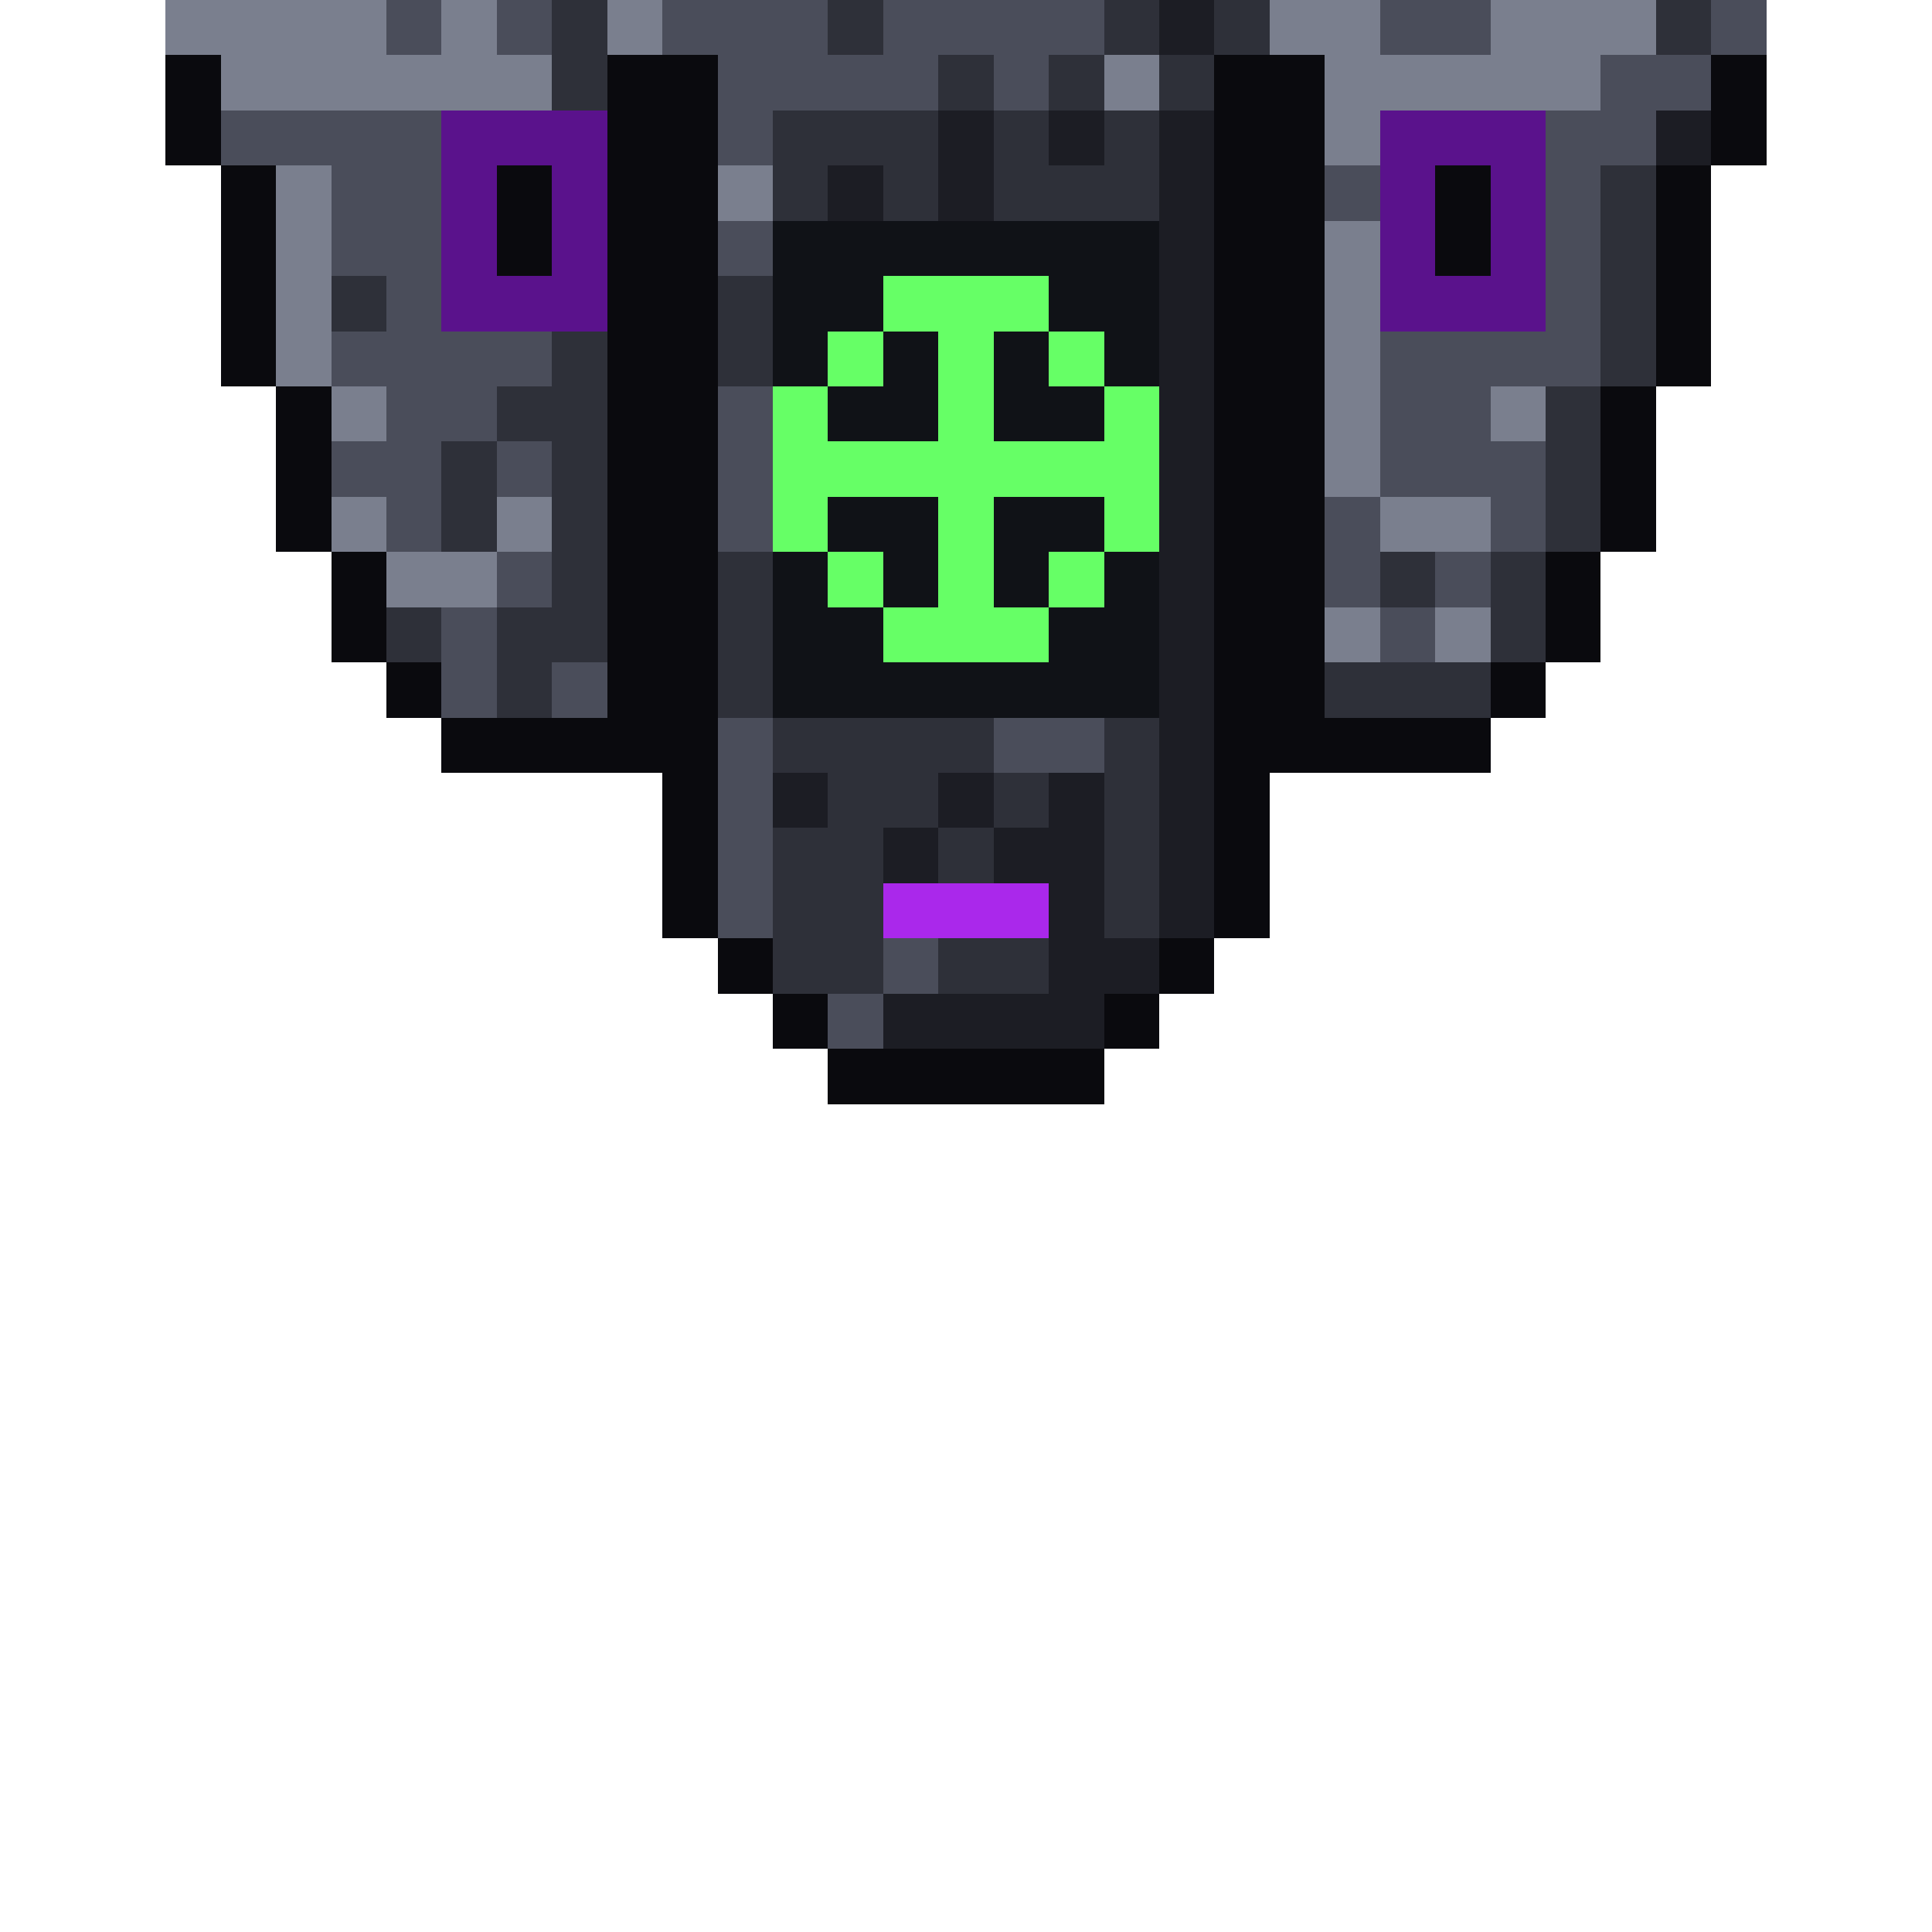
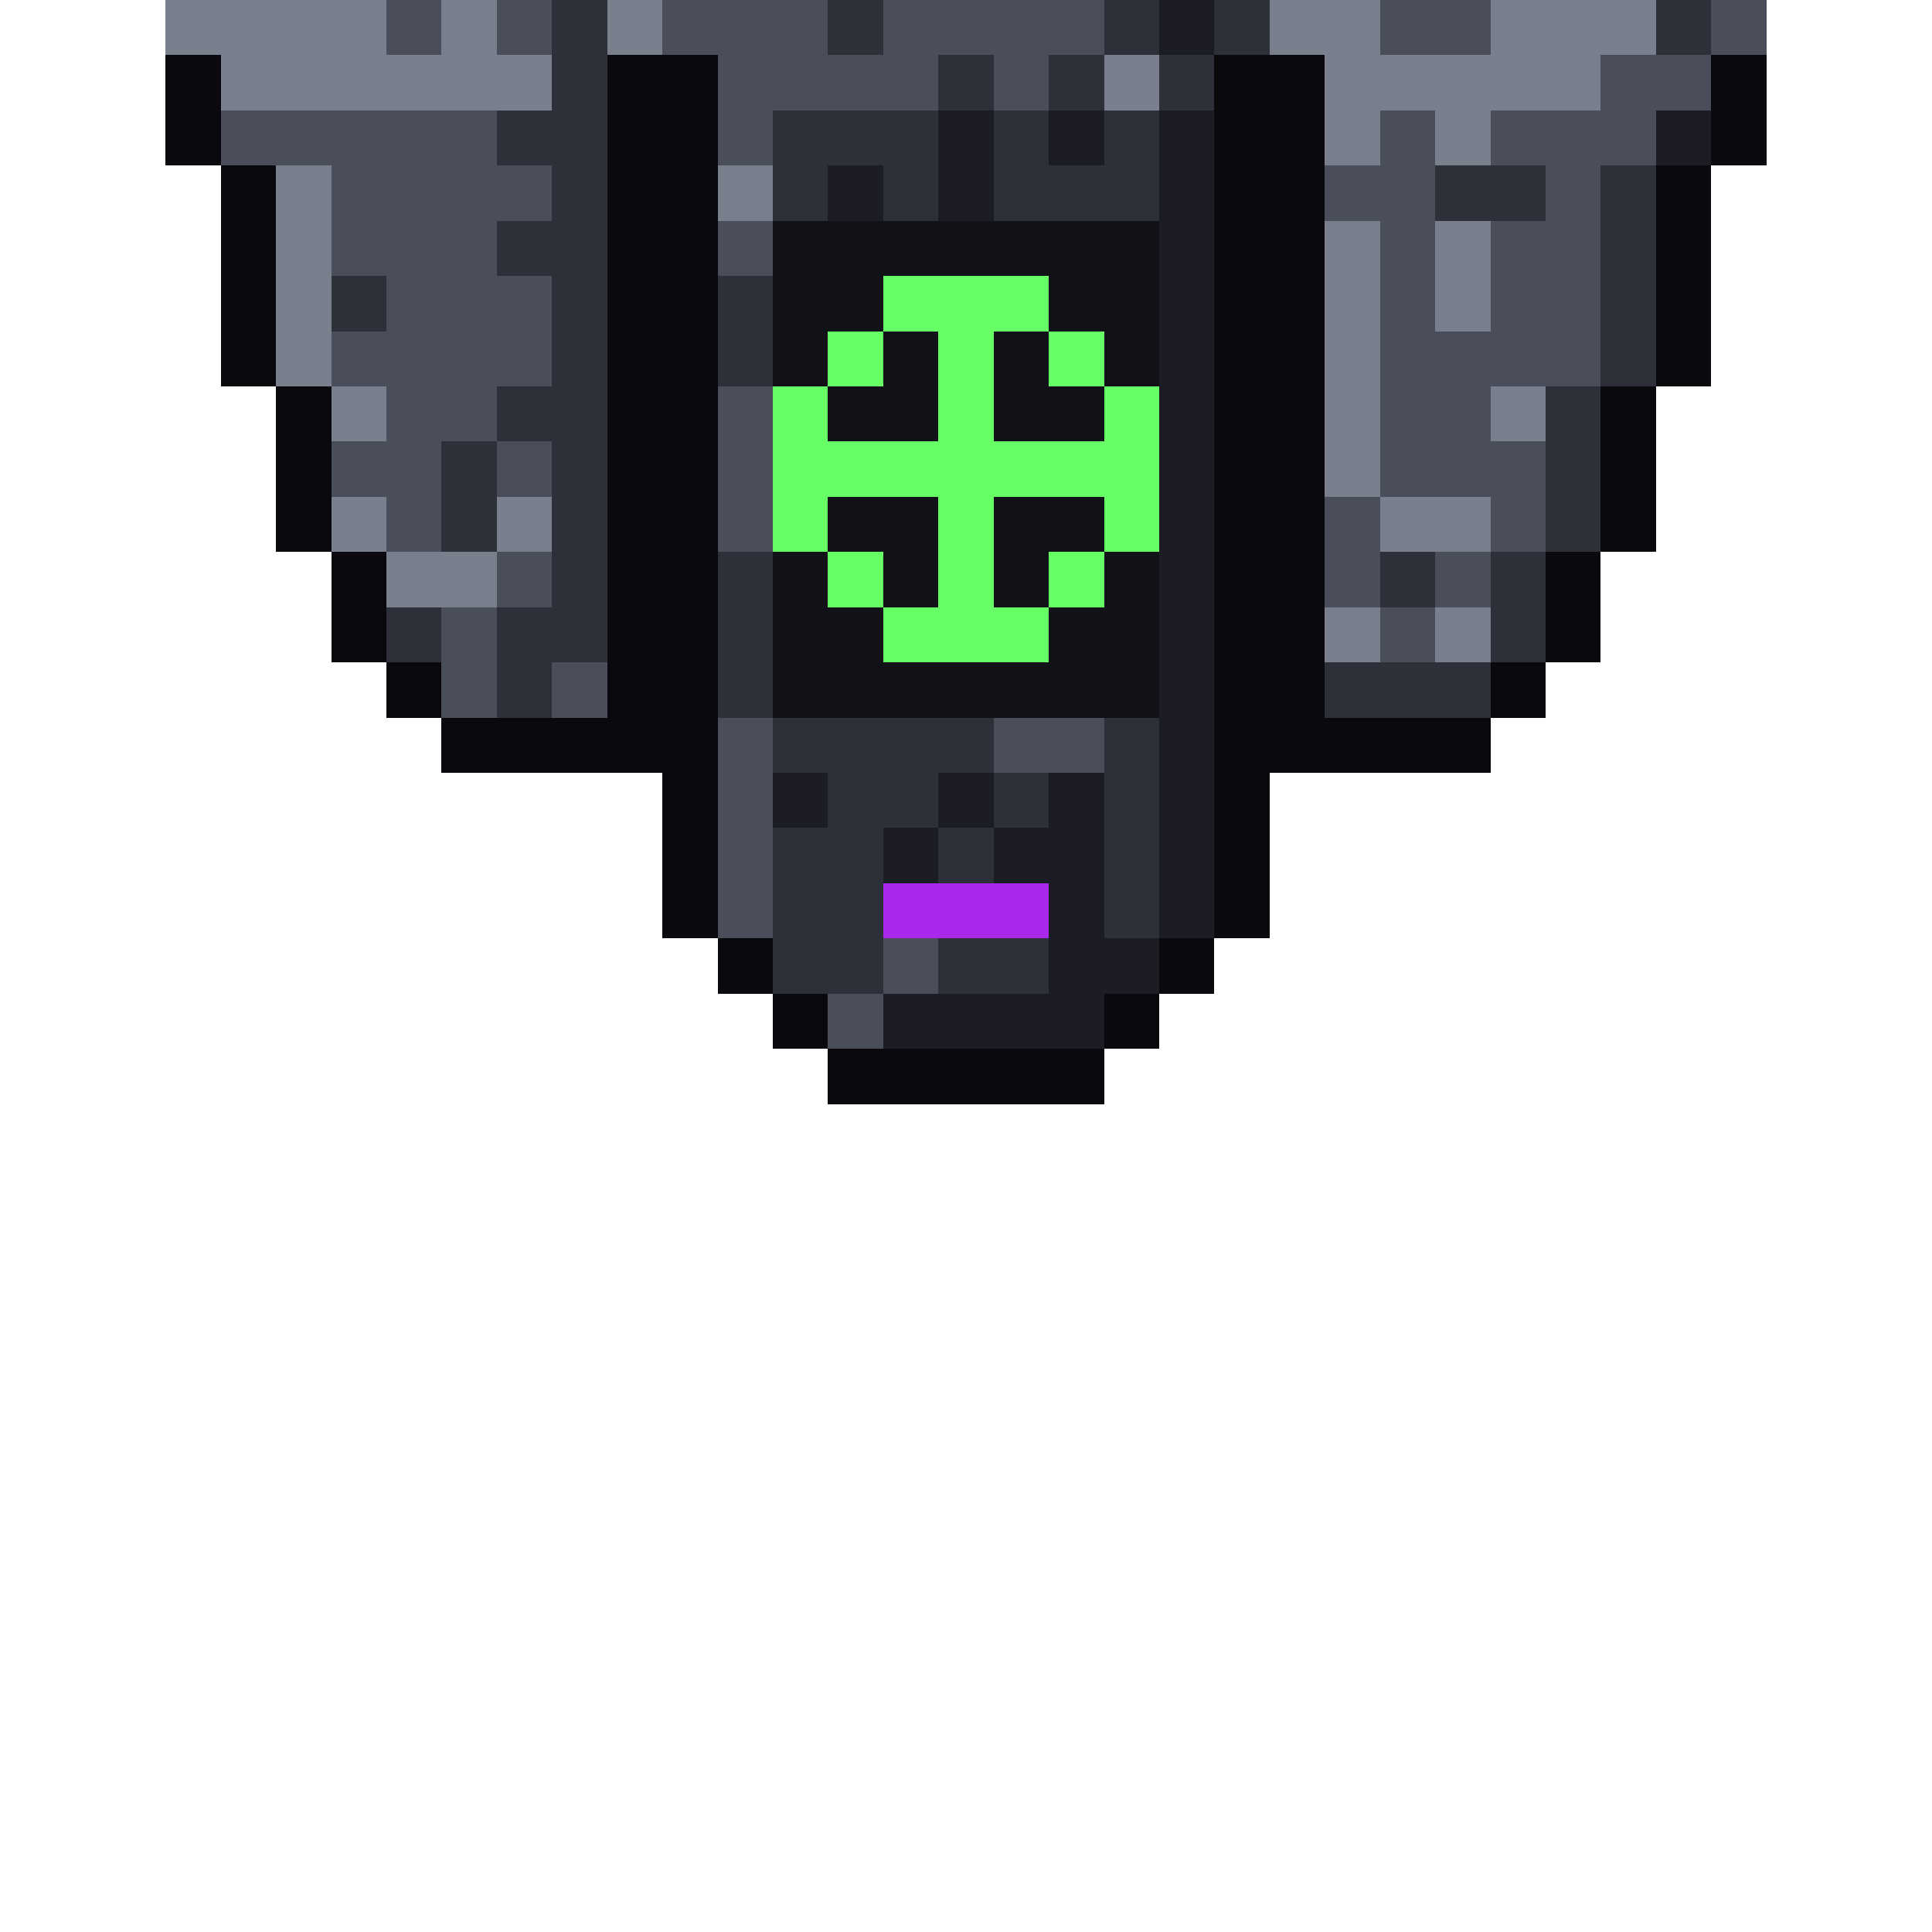
<svg xmlns="http://www.w3.org/2000/svg" viewBox="0 0 35 35" width="35" height="35">
  <g shape-rendering="crispEdges">
    <rect x="23" y="4" width="1" height="1" fill="#0a0a0e" />
    <rect x="4" y="0" width="1" height="1" fill="#7a7f8e" />
-     <rect x="27" y="4" width="1" height="1" fill="#5a128c" />
+     <rect x="27" y="4" width="1" height="1" fill="#4a4d5a" />
    <rect x="5" y="1" width="1" height="1" fill="#7a7f8e" />
    <rect x="8" y="0" width="1" height="1" fill="#7a7f8e" />
    <rect x="28" y="3" width="1" height="1" fill="#4a4d5a" />
    <rect x="30" y="0" width="1" height="1" fill="#2e3039" />
    <rect x="8" y="9" width="1" height="1" fill="#2e3039" />
    <rect x="10" y="6" width="1" height="1" fill="#2e3039" />
    <rect x="9" y="8" width="1" height="1" fill="#4a4d5a" />
    <rect x="11" y="5" width="1" height="1" fill="#0a0a0e" />
    <rect x="24" y="8" width="1" height="1" fill="#7a7f8e" />
-     <rect x="26" y="5" width="1" height="1" fill="#5a128c" />
+     <rect x="26" y="5" width="1" height="1" fill="#7a7f8e" />
    <rect x="6" y="2" width="1" height="1" fill="#4a4d5a" />
    <rect x="29" y="4" width="1" height="1" fill="#2e3039" />
    <rect x="7" y="1" width="1" height="1" fill="#7a7f8e" />
    <rect x="6" y="11" width="1" height="1" fill="#0a0a0e" />
    <rect x="7" y="10" width="1" height="1" fill="#7a7f8e" />
    <rect x="4" y="2" width="1" height="1" fill="#4a4d5a" />
    <rect x="27" y="6" width="1" height="1" fill="#4a4d5a" />
    <rect x="5" y="3" width="1" height="1" fill="#7a7f8e" />
-     <rect x="8" y="2" width="1" height="1" fill="#5a128c" />
+     <rect x="8" y="2" width="1" height="1" fill="#4a4d5a" />
    <rect x="28" y="5" width="1" height="1" fill="#4a4d5a" />
    <rect x="9" y="1" width="1" height="1" fill="#7a7f8e" />
    <rect x="30" y="2" width="1" height="1" fill="#1c1d24" />
    <rect x="8" y="11" width="1" height="1" fill="#4a4d5a" />
    <rect x="9" y="10" width="1" height="1" fill="#4a4d5a" />
    <rect x="11" y="7" width="1" height="1" fill="#0a0a0e" />
    <rect x="24" y="1" width="1" height="1" fill="#7a7f8e" />
    <rect x="24" y="10" width="1" height="1" fill="#4a4d5a" />
    <rect x="26" y="7" width="1" height="1" fill="#4a4d5a" />
    <rect x="6" y="4" width="1" height="1" fill="#4a4d5a" />
    <rect x="29" y="6" width="1" height="1" fill="#2e3039" />
    <rect x="7" y="3" width="1" height="1" fill="#4a4d5a" />
    <rect x="7" y="12" width="1" height="1" fill="#0a0a0e" />
    <rect x="27" y="8" width="1" height="1" fill="#4a4d5a" />
    <rect x="5" y="5" width="1" height="1" fill="#7a7f8e" />
-     <rect x="8" y="4" width="1" height="1" fill="#5a128c" />
+     <rect x="8" y="4" width="1" height="1" fill="#4a4d5a" />
    <rect x="28" y="7" width="1" height="1" fill="#2e3039" />
-     <rect x="9" y="3" width="1" height="1" fill="#0a0a0e" />
+     <rect x="9" y="3" width="1" height="1" fill="#4a4d5a" />
    <rect x="11" y="0" width="1" height="1" fill="#7a7f8e" />
    <rect x="30" y="4" width="1" height="1" fill="#0a0a0e" />
    <rect x="9" y="12" width="1" height="1" fill="#2e3039" />
    <rect x="11" y="9" width="1" height="1" fill="#0a0a0e" />
    <rect x="24" y="3" width="1" height="1" fill="#4a4d5a" />
    <rect x="26" y="0" width="1" height="1" fill="#4a4d5a" />
    <rect x="24" y="12" width="1" height="1" fill="#2e3039" />
    <rect x="26" y="9" width="1" height="1" fill="#7a7f8e" />
    <rect x="6" y="6" width="1" height="1" fill="#4a4d5a" />
    <rect x="25" y="11" width="1" height="1" fill="#4a4d5a" />
    <rect x="7" y="5" width="1" height="1" fill="#4a4d5a" />
    <rect x="27" y="1" width="1" height="1" fill="#7a7f8e" />
    <rect x="3" y="1" width="1" height="1" fill="#0a0a0e" />
    <rect x="28" y="0" width="1" height="1" fill="#7a7f8e" />
    <rect x="23" y="13" width="1" height="1" fill="#0a0a0e" />
    <rect x="5" y="7" width="1" height="1" fill="#0a0a0e" />
    <rect x="28" y="9" width="1" height="1" fill="#2e3039" />
    <rect x="30" y="6" width="1" height="1" fill="#0a0a0e" />
-     <rect x="9" y="5" width="1" height="1" fill="#5a128c" />
+     <rect x="9" y="5" width="1" height="1" fill="#4a4d5a" />
    <rect x="11" y="2" width="1" height="1" fill="#0a0a0e" />
    <rect x="24" y="5" width="1" height="1" fill="#7a7f8e" />
-     <rect x="26" y="2" width="1" height="1" fill="#5a128c" />
-     <rect x="25" y="4" width="1" height="1" fill="#5a128c" />
+     <rect x="26" y="2" width="1" height="1" fill="#7a7f8e" />
+     <rect x="25" y="4" width="1" height="1" fill="#4a4d5a" />
    <rect x="26" y="11" width="1" height="1" fill="#7a7f8e" />
    <rect x="25" y="13" width="1" height="1" fill="#0a0a0e" />
    <rect x="7" y="7" width="1" height="1" fill="#4a4d5a" />
    <rect x="31" y="1" width="1" height="1" fill="#0a0a0e" />
    <rect x="23" y="6" width="1" height="1" fill="#0a0a0e" />
    <rect x="5" y="0" width="1" height="1" fill="#7a7f8e" />
    <rect x="28" y="2" width="1" height="1" fill="#4a4d5a" />
    <rect x="5" y="9" width="1" height="1" fill="#0a0a0e" />
    <rect x="28" y="11" width="1" height="1" fill="#0a0a0e" />
    <rect x="9" y="7" width="1" height="1" fill="#2e3039" />
    <rect x="11" y="4" width="1" height="1" fill="#0a0a0e" />
    <rect x="10" y="8" width="1" height="1" fill="#2e3039" />
    <rect x="24" y="7" width="1" height="1" fill="#7a7f8e" />
-     <rect x="26" y="4" width="1" height="1" fill="#0a0a0e" />
+     <rect x="26" y="4" width="1" height="1" fill="#7a7f8e" />
    <rect x="6" y="1" width="1" height="1" fill="#7a7f8e" />
    <rect x="25" y="6" width="1" height="1" fill="#4a4d5a" />
    <rect x="7" y="0" width="1" height="1" fill="#4a4d5a" />
    <rect x="26" y="13" width="1" height="1" fill="#0a0a0e" />
    <rect x="7" y="9" width="1" height="1" fill="#4a4d5a" />
    <rect x="23" y="8" width="1" height="1" fill="#0a0a0e" />
    <rect x="5" y="2" width="1" height="1" fill="#4a4d5a" />
    <rect x="4" y="4" width="1" height="1" fill="#0a0a0e" />
    <rect x="28" y="4" width="1" height="1" fill="#4a4d5a" />
    <rect x="9" y="0" width="1" height="1" fill="#4a4d5a" />
    <rect x="29" y="2" width="1" height="1" fill="#4a4d5a" />
    <rect x="9" y="9" width="1" height="1" fill="#7a7f8e" />
    <rect x="10" y="1" width="1" height="1" fill="#2e3039" />
    <rect x="24" y="0" width="1" height="1" fill="#7a7f8e" />
    <rect x="8" y="13" width="1" height="1" fill="#0a0a0e" />
    <rect x="10" y="10" width="1" height="1" fill="#2e3039" />
    <rect x="24" y="9" width="1" height="1" fill="#4a4d5a" />
    <rect x="26" y="6" width="1" height="1" fill="#4a4d5a" />
    <rect x="25" y="8" width="1" height="1" fill="#4a4d5a" />
    <rect x="7" y="2" width="1" height="1" fill="#4a4d5a" />
    <rect x="7" y="11" width="1" height="1" fill="#2e3039" />
    <rect x="29" y="8" width="1" height="1" fill="#0a0a0e" />
    <rect x="23" y="1" width="1" height="1" fill="#0a0a0e" />
    <rect x="23" y="10" width="1" height="1" fill="#0a0a0e" />
    <rect x="5" y="4" width="1" height="1" fill="#7a7f8e" />
    <rect x="4" y="6" width="1" height="1" fill="#0a0a0e" />
-     <rect x="9" y="2" width="1" height="1" fill="#5a128c" />
+     <rect x="9" y="2" width="1" height="1" fill="#2e3039" />
    <rect x="27" y="10" width="1" height="1" fill="#2e3039" />
    <rect x="8" y="6" width="1" height="1" fill="#4a4d5a" />
-     <rect x="10" y="3" width="1" height="1" fill="#5a128c" />
+     <rect x="10" y="3" width="1" height="1" fill="#2e3039" />
    <rect x="24" y="2" width="1" height="1" fill="#7a7f8e" />
    <rect x="25" y="1" width="1" height="1" fill="#7a7f8e" />
    <rect x="10" y="12" width="1" height="1" fill="#4a4d5a" />
    <rect x="24" y="11" width="1" height="1" fill="#7a7f8e" />
    <rect x="11" y="11" width="1" height="1" fill="#0a0a0e" />
    <rect x="25" y="10" width="1" height="1" fill="#2e3039" />
    <rect x="7" y="4" width="1" height="1" fill="#4a4d5a" />
    <rect x="29" y="1" width="1" height="1" fill="#4a4d5a" />
    <rect x="6" y="8" width="1" height="1" fill="#4a4d5a" />
    <rect x="23" y="3" width="1" height="1" fill="#0a0a0e" />
    <rect x="3" y="0" width="1" height="1" fill="#7a7f8e" />
    <rect x="23" y="12" width="1" height="1" fill="#0a0a0e" />
    <rect x="5" y="6" width="1" height="1" fill="#7a7f8e" />
-     <rect x="27" y="3" width="1" height="1" fill="#5a128c" />
+     <rect x="27" y="3" width="1" height="1" fill="#2e3039" />
    <rect x="27" y="12" width="1" height="1" fill="#0a0a0e" />
    <rect x="8" y="8" width="1" height="1" fill="#2e3039" />
-     <rect x="10" y="5" width="1" height="1" fill="#5a128c" />
+     <rect x="10" y="5" width="1" height="1" fill="#2e3039" />
    <rect x="24" y="4" width="1" height="1" fill="#7a7f8e" />
    <rect x="26" y="1" width="1" height="1" fill="#7a7f8e" />
-     <rect x="25" y="3" width="1" height="1" fill="#5a128c" />
+     <rect x="25" y="3" width="1" height="1" fill="#4a4d5a" />
    <rect x="11" y="13" width="1" height="1" fill="#0a0a0e" />
    <rect x="25" y="12" width="1" height="1" fill="#2e3039" />
    <rect x="29" y="3" width="1" height="1" fill="#2e3039" />
    <rect x="31" y="0" width="1" height="1" fill="#4a4d5a" />
    <rect x="6" y="10" width="1" height="1" fill="#0a0a0e" />
    <rect x="23" y="5" width="1" height="1" fill="#0a0a0e" />
    <rect x="3" y="2" width="1" height="1" fill="#0a0a0e" />
    <rect x="4" y="1" width="1" height="1" fill="#7a7f8e" />
-     <rect x="27" y="5" width="1" height="1" fill="#5a128c" />
+     <rect x="27" y="5" width="1" height="1" fill="#4a4d5a" />
    <rect x="8" y="1" width="1" height="1" fill="#7a7f8e" />
    <rect x="30" y="1" width="1" height="1" fill="#4a4d5a" />
    <rect x="8" y="10" width="1" height="1" fill="#7a7f8e" />
    <rect x="10" y="7" width="1" height="1" fill="#2e3039" />
    <rect x="24" y="6" width="1" height="1" fill="#7a7f8e" />
    <rect x="11" y="6" width="1" height="1" fill="#0a0a0e" />
-     <rect x="25" y="5" width="1" height="1" fill="#5a128c" />
+     <rect x="25" y="5" width="1" height="1" fill="#4a4d5a" />
    <rect x="6" y="3" width="1" height="1" fill="#4a4d5a" />
    <rect x="29" y="5" width="1" height="1" fill="#2e3039" />
    <rect x="31" y="2" width="1" height="1" fill="#0a0a0e" />
    <rect x="23" y="7" width="1" height="1" fill="#0a0a0e" />
    <rect x="4" y="3" width="1" height="1" fill="#0a0a0e" />
    <rect x="27" y="7" width="1" height="1" fill="#7a7f8e" />
    <rect x="28" y="6" width="1" height="1" fill="#4a4d5a" />
-     <rect x="8" y="3" width="1" height="1" fill="#5a128c" />
+     <rect x="8" y="3" width="1" height="1" fill="#4a4d5a" />
    <rect x="10" y="0" width="1" height="1" fill="#2e3039" />
    <rect x="30" y="3" width="1" height="1" fill="#0a0a0e" />
    <rect x="8" y="12" width="1" height="1" fill="#4a4d5a" />
    <rect x="10" y="9" width="1" height="1" fill="#2e3039" />
    <rect x="9" y="11" width="1" height="1" fill="#2e3039" />
    <rect x="11" y="8" width="1" height="1" fill="#0a0a0e" />
    <rect x="25" y="7" width="1" height="1" fill="#4a4d5a" />
    <rect x="26" y="8" width="1" height="1" fill="#4a4d5a" />
    <rect x="6" y="5" width="1" height="1" fill="#2e3039" />
    <rect x="29" y="7" width="1" height="1" fill="#0a0a0e" />
    <rect x="23" y="0" width="1" height="1" fill="#7a7f8e" />
    <rect x="23" y="9" width="1" height="1" fill="#0a0a0e" />
    <rect x="4" y="5" width="1" height="1" fill="#0a0a0e" />
    <rect x="27" y="0" width="1" height="1" fill="#7a7f8e" />
    <rect x="27" y="9" width="1" height="1" fill="#4a4d5a" />
    <rect x="28" y="8" width="1" height="1" fill="#2e3039" />
-     <rect x="8" y="5" width="1" height="1" fill="#5a128c" />
-     <rect x="10" y="2" width="1" height="1" fill="#5a128c" />
-     <rect x="9" y="4" width="1" height="1" fill="#0a0a0e" />
+     <rect x="8" y="5" width="1" height="1" fill="#4a4d5a" />
+     <rect x="10" y="2" width="1" height="1" fill="#2e3039" />
+     <rect x="9" y="4" width="1" height="1" fill="#2e3039" />
    <rect x="11" y="1" width="1" height="1" fill="#0a0a0e" />
    <rect x="30" y="5" width="1" height="1" fill="#0a0a0e" />
    <rect x="25" y="0" width="1" height="1" fill="#4a4d5a" />
    <rect x="10" y="11" width="1" height="1" fill="#2e3039" />
    <rect x="9" y="13" width="1" height="1" fill="#0a0a0e" />
    <rect x="11" y="10" width="1" height="1" fill="#0a0a0e" />
    <rect x="25" y="9" width="1" height="1" fill="#7a7f8e" />
    <rect x="29" y="0" width="1" height="1" fill="#7a7f8e" />
    <rect x="24" y="13" width="1" height="1" fill="#0a0a0e" />
    <rect x="26" y="10" width="1" height="1" fill="#4a4d5a" />
    <rect x="6" y="7" width="1" height="1" fill="#7a7f8e" />
    <rect x="29" y="9" width="1" height="1" fill="#0a0a0e" />
    <rect x="7" y="6" width="1" height="1" fill="#4a4d5a" />
    <rect x="23" y="2" width="1" height="1" fill="#0a0a0e" />
    <rect x="23" y="11" width="1" height="1" fill="#0a0a0e" />
-     <rect x="27" y="2" width="1" height="1" fill="#5a128c" />
+     <rect x="27" y="2" width="1" height="1" fill="#4a4d5a" />
    <rect x="28" y="1" width="1" height="1" fill="#7a7f8e" />
    <rect x="27" y="11" width="1" height="1" fill="#2e3039" />
    <rect x="5" y="8" width="1" height="1" fill="#0a0a0e" />
    <rect x="8" y="7" width="1" height="1" fill="#4a4d5a" />
-     <rect x="10" y="4" width="1" height="1" fill="#5a128c" />
+     <rect x="10" y="4" width="1" height="1" fill="#2e3039" />
    <rect x="9" y="6" width="1" height="1" fill="#4a4d5a" />
    <rect x="11" y="3" width="1" height="1" fill="#0a0a0e" />
    <rect x="28" y="10" width="1" height="1" fill="#0a0a0e" />
-     <rect x="25" y="2" width="1" height="1" fill="#5a128c" />
+     <rect x="25" y="2" width="1" height="1" fill="#4a4d5a" />
    <rect x="10" y="13" width="1" height="1" fill="#0a0a0e" />
    <rect x="11" y="12" width="1" height="1" fill="#0a0a0e" />
-     <rect x="26" y="3" width="1" height="1" fill="#0a0a0e" />
+     <rect x="26" y="3" width="1" height="1" fill="#2e3039" />
    <rect x="6" y="0" width="1" height="1" fill="#7a7f8e" />
    <rect x="26" y="12" width="1" height="1" fill="#2e3039" />
    <rect x="6" y="9" width="1" height="1" fill="#7a7f8e" />
    <rect x="7" y="8" width="1" height="1" fill="#4a4d5a" />
    <rect x="12" y="4" width="1" height="1" fill="#0a0a0e" />
    <rect x="18" y="17" width="1" height="1" fill="#2e3039" />
    <rect x="21" y="16" width="1" height="1" fill="#1c1d24" />
    <rect x="17" y="3" width="1" height="1" fill="#1c1d24" />
    <rect x="19" y="0" width="1" height="1" fill="#4a4d5a" />
    <rect x="14" y="13" width="1" height="1" fill="#2e3039" />
    <rect x="17" y="12" width="1" height="1" fill="#101217" />
    <rect x="19" y="9" width="1" height="1" fill="#101217" />
    <rect x="19" y="18" width="1" height="1" fill="#1c1d24" />
    <rect x="13" y="8" width="1" height="1" fill="#4a4d5a" />
    <rect x="15" y="5" width="1" height="1" fill="#101217" />
    <rect x="18" y="1" width="1" height="1" fill="#4a4d5a" />
    <rect x="21" y="0" width="1" height="1" fill="#1c1d24" />
    <rect x="15" y="14" width="1" height="1" fill="#2e3039" />
    <rect x="13" y="17" width="1" height="1" fill="#0a0a0e" />
    <rect x="16" y="13" width="1" height="1" fill="#2e3039" />
    <rect x="18" y="10" width="1" height="1" fill="#101217" />
    <rect x="21" y="9" width="1" height="1" fill="#1c1d24" />
    <rect x="18" y="19" width="1" height="1" fill="#0a0a0e" />
    <rect x="22" y="10" width="1" height="1" fill="#0a0a0e" />
    <rect x="17" y="5" width="1" height="1" fill="#66ff66" />
    <rect x="19" y="2" width="1" height="1" fill="#1c1d24" />
    <rect x="14" y="15" width="1" height="1" fill="#2e3039" />
    <rect x="17" y="14" width="1" height="1" fill="#1c1d24" />
    <rect x="19" y="11" width="1" height="1" fill="#101217" />
    <rect x="13" y="1" width="1" height="1" fill="#4a4d5a" />
    <rect x="13" y="10" width="1" height="1" fill="#2e3039" />
    <rect x="15" y="7" width="1" height="1" fill="#101217" />
    <rect x="16" y="6" width="1" height="1" fill="#101217" />
    <rect x="18" y="3" width="1" height="1" fill="#2e3039" />
    <rect x="21" y="2" width="1" height="1" fill="#1c1d24" />
    <rect x="15" y="16" width="1" height="1" fill="#2e3039" />
    <rect x="16" y="15" width="1" height="1" fill="#1c1d24" />
    <rect x="18" y="12" width="1" height="1" fill="#101217" />
    <rect x="22" y="3" width="1" height="1" fill="#0a0a0e" />
    <rect x="20" y="15" width="1" height="1" fill="#2e3039" />
    <rect x="22" y="12" width="1" height="1" fill="#0a0a0e" />
    <rect x="14" y="8" width="1" height="1" fill="#66ff66" />
    <rect x="17" y="7" width="1" height="1" fill="#66ff66" />
    <rect x="19" y="4" width="1" height="1" fill="#101217" />
    <rect x="14" y="17" width="1" height="1" fill="#2e3039" />
    <rect x="17" y="16" width="1" height="1" fill="#aa28eb" />
    <rect x="13" y="3" width="1" height="1" fill="#7a7f8e" />
    <rect x="15" y="0" width="1" height="1" fill="#2e3039" />
    <rect x="13" y="12" width="1" height="1" fill="#2e3039" />
    <rect x="15" y="9" width="1" height="1" fill="#101217" />
    <rect x="16" y="8" width="1" height="1" fill="#66ff66" />
    <rect x="18" y="5" width="1" height="1" fill="#66ff66" />
    <rect x="21" y="4" width="1" height="1" fill="#1c1d24" />
    <rect x="15" y="18" width="1" height="1" fill="#4a4d5a" />
    <rect x="16" y="17" width="1" height="1" fill="#4a4d5a" />
    <rect x="18" y="14" width="1" height="1" fill="#2e3039" />
    <rect x="20" y="8" width="1" height="1" fill="#66ff66" />
    <rect x="22" y="5" width="1" height="1" fill="#0a0a0e" />
    <rect x="14" y="1" width="1" height="1" fill="#4a4d5a" />
    <rect x="17" y="0" width="1" height="1" fill="#4a4d5a" />
    <rect x="22" y="14" width="1" height="1" fill="#0a0a0e" />
    <rect x="20" y="17" width="1" height="1" fill="#1c1d24" />
    <rect x="12" y="13" width="1" height="1" fill="#0a0a0e" />
    <rect x="14" y="10" width="1" height="1" fill="#101217" />
    <rect x="17" y="9" width="1" height="1" fill="#66ff66" />
    <rect x="19" y="6" width="1" height="1" fill="#66ff66" />
    <rect x="13" y="5" width="1" height="1" fill="#2e3039" />
    <rect x="15" y="2" width="1" height="1" fill="#2e3039" />
    <rect x="16" y="1" width="1" height="1" fill="#4a4d5a" />
    <rect x="13" y="14" width="1" height="1" fill="#4a4d5a" />
    <rect x="15" y="11" width="1" height="1" fill="#101217" />
    <rect x="16" y="10" width="1" height="1" fill="#101217" />
    <rect x="18" y="7" width="1" height="1" fill="#101217" />
    <rect x="16" y="19" width="1" height="1" fill="#0a0a0e" />
    <rect x="20" y="1" width="1" height="1" fill="#7a7f8e" />
    <rect x="18" y="16" width="1" height="1" fill="#aa28eb" />
    <rect x="20" y="10" width="1" height="1" fill="#101217" />
    <rect x="22" y="7" width="1" height="1" fill="#0a0a0e" />
    <rect x="12" y="6" width="1" height="1" fill="#0a0a0e" />
    <rect x="14" y="3" width="1" height="1" fill="#2e3039" />
    <rect x="17" y="2" width="1" height="1" fill="#1c1d24" />
    <rect x="22" y="16" width="1" height="1" fill="#0a0a0e" />
    <rect x="12" y="15" width="1" height="1" fill="#0a0a0e" />
    <rect x="14" y="12" width="1" height="1" fill="#101217" />
    <rect x="17" y="11" width="1" height="1" fill="#66ff66" />
    <rect x="13" y="7" width="1" height="1" fill="#4a4d5a" />
    <rect x="15" y="4" width="1" height="1" fill="#101217" />
    <rect x="16" y="3" width="1" height="1" fill="#2e3039" />
    <rect x="18" y="0" width="1" height="1" fill="#4a4d5a" />
    <rect x="13" y="16" width="1" height="1" fill="#4a4d5a" />
    <rect x="15" y="13" width="1" height="1" fill="#2e3039" />
    <rect x="16" y="12" width="1" height="1" fill="#101217" />
    <rect x="18" y="9" width="1" height="1" fill="#101217" />
    <rect x="20" y="3" width="1" height="1" fill="#2e3039" />
    <rect x="22" y="0" width="1" height="1" fill="#2e3039" />
    <rect x="18" y="18" width="1" height="1" fill="#1c1d24" />
    <rect x="20" y="12" width="1" height="1" fill="#101217" />
    <rect x="22" y="9" width="1" height="1" fill="#0a0a0e" />
    <rect x="21" y="11" width="1" height="1" fill="#1c1d24" />
    <rect x="12" y="8" width="1" height="1" fill="#0a0a0e" />
    <rect x="14" y="5" width="1" height="1" fill="#101217" />
    <rect x="17" y="4" width="1" height="1" fill="#101217" />
    <rect x="14" y="14" width="1" height="1" fill="#1c1d24" />
    <rect x="13" y="0" width="1" height="1" fill="#4a4d5a" />
    <rect x="19" y="13" width="1" height="1" fill="#4a4d5a" />
    <rect x="13" y="9" width="1" height="1" fill="#4a4d5a" />
    <rect x="15" y="6" width="1" height="1" fill="#66ff66" />
    <rect x="16" y="5" width="1" height="1" fill="#66ff66" />
    <rect x="18" y="2" width="1" height="1" fill="#2e3039" />
    <rect x="16" y="14" width="1" height="1" fill="#2e3039" />
    <rect x="18" y="11" width="1" height="1" fill="#66ff66" />
    <rect x="20" y="5" width="1" height="1" fill="#101217" />
    <rect x="22" y="2" width="1" height="1" fill="#0a0a0e" />
    <rect x="12" y="1" width="1" height="1" fill="#0a0a0e" />
    <rect x="20" y="14" width="1" height="1" fill="#2e3039" />
    <rect x="22" y="11" width="1" height="1" fill="#0a0a0e" />
    <rect x="21" y="13" width="1" height="1" fill="#1c1d24" />
    <rect x="12" y="10" width="1" height="1" fill="#0a0a0e" />
    <rect x="14" y="7" width="1" height="1" fill="#66ff66" />
    <rect x="14" y="16" width="1" height="1" fill="#2e3039" />
    <rect x="13" y="2" width="1" height="1" fill="#4a4d5a" />
    <rect x="17" y="18" width="1" height="1" fill="#1c1d24" />
    <rect x="19" y="15" width="1" height="1" fill="#1c1d24" />
    <rect x="13" y="11" width="1" height="1" fill="#2e3039" />
    <rect x="16" y="7" width="1" height="1" fill="#101217" />
    <rect x="18" y="4" width="1" height="1" fill="#101217" />
    <rect x="16" y="16" width="1" height="1" fill="#aa28eb" />
    <rect x="20" y="7" width="1" height="1" fill="#66ff66" />
    <rect x="22" y="4" width="1" height="1" fill="#0a0a0e" />
    <rect x="21" y="6" width="1" height="1" fill="#1c1d24" />
    <rect x="12" y="3" width="1" height="1" fill="#0a0a0e" />
    <rect x="14" y="0" width="1" height="1" fill="#4a4d5a" />
    <rect x="20" y="16" width="1" height="1" fill="#2e3039" />
    <rect x="22" y="13" width="1" height="1" fill="#0a0a0e" />
    <rect x="21" y="15" width="1" height="1" fill="#1c1d24" />
    <rect x="12" y="12" width="1" height="1" fill="#0a0a0e" />
    <rect x="14" y="9" width="1" height="1" fill="#66ff66" />
    <rect x="14" y="18" width="1" height="1" fill="#0a0a0e" />
    <rect x="19" y="8" width="1" height="1" fill="#66ff66" />
    <rect x="13" y="4" width="1" height="1" fill="#4a4d5a" />
    <rect x="16" y="0" width="1" height="1" fill="#4a4d5a" />
    <rect x="19" y="17" width="1" height="1" fill="#1c1d24" />
    <rect x="16" y="9" width="1" height="1" fill="#101217" />
    <rect x="20" y="0" width="1" height="1" fill="#2e3039" />
    <rect x="20" y="9" width="1" height="1" fill="#66ff66" />
    <rect x="22" y="6" width="1" height="1" fill="#0a0a0e" />
    <rect x="21" y="8" width="1" height="1" fill="#1c1d24" />
    <rect x="12" y="5" width="1" height="1" fill="#0a0a0e" />
    <rect x="14" y="2" width="1" height="1" fill="#2e3039" />
    <rect x="20" y="18" width="1" height="1" fill="#0a0a0e" />
    <rect x="21" y="17" width="1" height="1" fill="#0a0a0e" />
    <rect x="12" y="14" width="1" height="1" fill="#0a0a0e" />
    <rect x="14" y="11" width="1" height="1" fill="#101217" />
    <rect x="19" y="1" width="1" height="1" fill="#2e3039" />
    <rect x="17" y="13" width="1" height="1" fill="#2e3039" />
    <rect x="19" y="10" width="1" height="1" fill="#66ff66" />
    <rect x="16" y="2" width="1" height="1" fill="#2e3039" />
    <rect x="19" y="19" width="1" height="1" fill="#0a0a0e" />
    <rect x="20" y="2" width="1" height="1" fill="#2e3039" />
    <rect x="21" y="1" width="1" height="1" fill="#2e3039" />
    <rect x="15" y="15" width="1" height="1" fill="#2e3039" />
    <rect x="20" y="11" width="1" height="1" fill="#101217" />
    <rect x="22" y="8" width="1" height="1" fill="#0a0a0e" />
    <rect x="21" y="10" width="1" height="1" fill="#1c1d24" />
    <rect x="12" y="7" width="1" height="1" fill="#0a0a0e" />
    <rect x="14" y="4" width="1" height="1" fill="#101217" />
    <rect x="12" y="16" width="1" height="1" fill="#0a0a0e" />
    <rect x="17" y="6" width="1" height="1" fill="#66ff66" />
    <rect x="19" y="3" width="1" height="1" fill="#2e3039" />
    <rect x="17" y="15" width="1" height="1" fill="#2e3039" />
    <rect x="19" y="12" width="1" height="1" fill="#101217" />
    <rect x="16" y="4" width="1" height="1" fill="#101217" />
    <rect x="15" y="8" width="1" height="1" fill="#66ff66" />
    <rect x="20" y="4" width="1" height="1" fill="#101217" />
    <rect x="22" y="1" width="1" height="1" fill="#0a0a0e" />
    <rect x="21" y="3" width="1" height="1" fill="#1c1d24" />
    <rect x="12" y="0" width="1" height="1" fill="#4a4d5a" />
    <rect x="15" y="17" width="1" height="1" fill="#2e3039" />
    <rect x="20" y="13" width="1" height="1" fill="#2e3039" />
    <rect x="18" y="13" width="1" height="1" fill="#4a4d5a" />
    <rect x="21" y="12" width="1" height="1" fill="#1c1d24" />
    <rect x="12" y="9" width="1" height="1" fill="#0a0a0e" />
    <rect x="14" y="6" width="1" height="1" fill="#101217" />
    <rect x="17" y="8" width="1" height="1" fill="#66ff66" />
    <rect x="19" y="5" width="1" height="1" fill="#101217" />
    <rect x="17" y="17" width="1" height="1" fill="#2e3039" />
    <rect x="19" y="14" width="1" height="1" fill="#1c1d24" />
    <rect x="15" y="1" width="1" height="1" fill="#4a4d5a" />
    <rect x="13" y="13" width="1" height="1" fill="#4a4d5a" />
    <rect x="15" y="10" width="1" height="1" fill="#66ff66" />
    <rect x="20" y="6" width="1" height="1" fill="#101217" />
    <rect x="18" y="6" width="1" height="1" fill="#101217" />
    <rect x="21" y="5" width="1" height="1" fill="#1c1d24" />
    <rect x="12" y="2" width="1" height="1" fill="#0a0a0e" />
    <rect x="15" y="19" width="1" height="1" fill="#0a0a0e" />
    <rect x="16" y="18" width="1" height="1" fill="#1c1d24" />
    <rect x="18" y="15" width="1" height="1" fill="#1c1d24" />
    <rect x="21" y="14" width="1" height="1" fill="#1c1d24" />
    <rect x="12" y="11" width="1" height="1" fill="#0a0a0e" />
    <rect x="17" y="1" width="1" height="1" fill="#2e3039" />
    <rect x="22" y="15" width="1" height="1" fill="#0a0a0e" />
    <rect x="17" y="10" width="1" height="1" fill="#66ff66" />
    <rect x="19" y="7" width="1" height="1" fill="#101217" />
    <rect x="17" y="19" width="1" height="1" fill="#0a0a0e" />
    <rect x="19" y="16" width="1" height="1" fill="#1c1d24" />
    <rect x="13" y="6" width="1" height="1" fill="#2e3039" />
    <rect x="15" y="3" width="1" height="1" fill="#1c1d24" />
    <rect x="13" y="15" width="1" height="1" fill="#4a4d5a" />
    <rect x="15" y="12" width="1" height="1" fill="#101217" />
    <rect x="16" y="11" width="1" height="1" fill="#66ff66" />
    <rect x="18" y="8" width="1" height="1" fill="#66ff66" />
    <rect x="21" y="7" width="1" height="1" fill="#1c1d24" />
  </g>
</svg>
